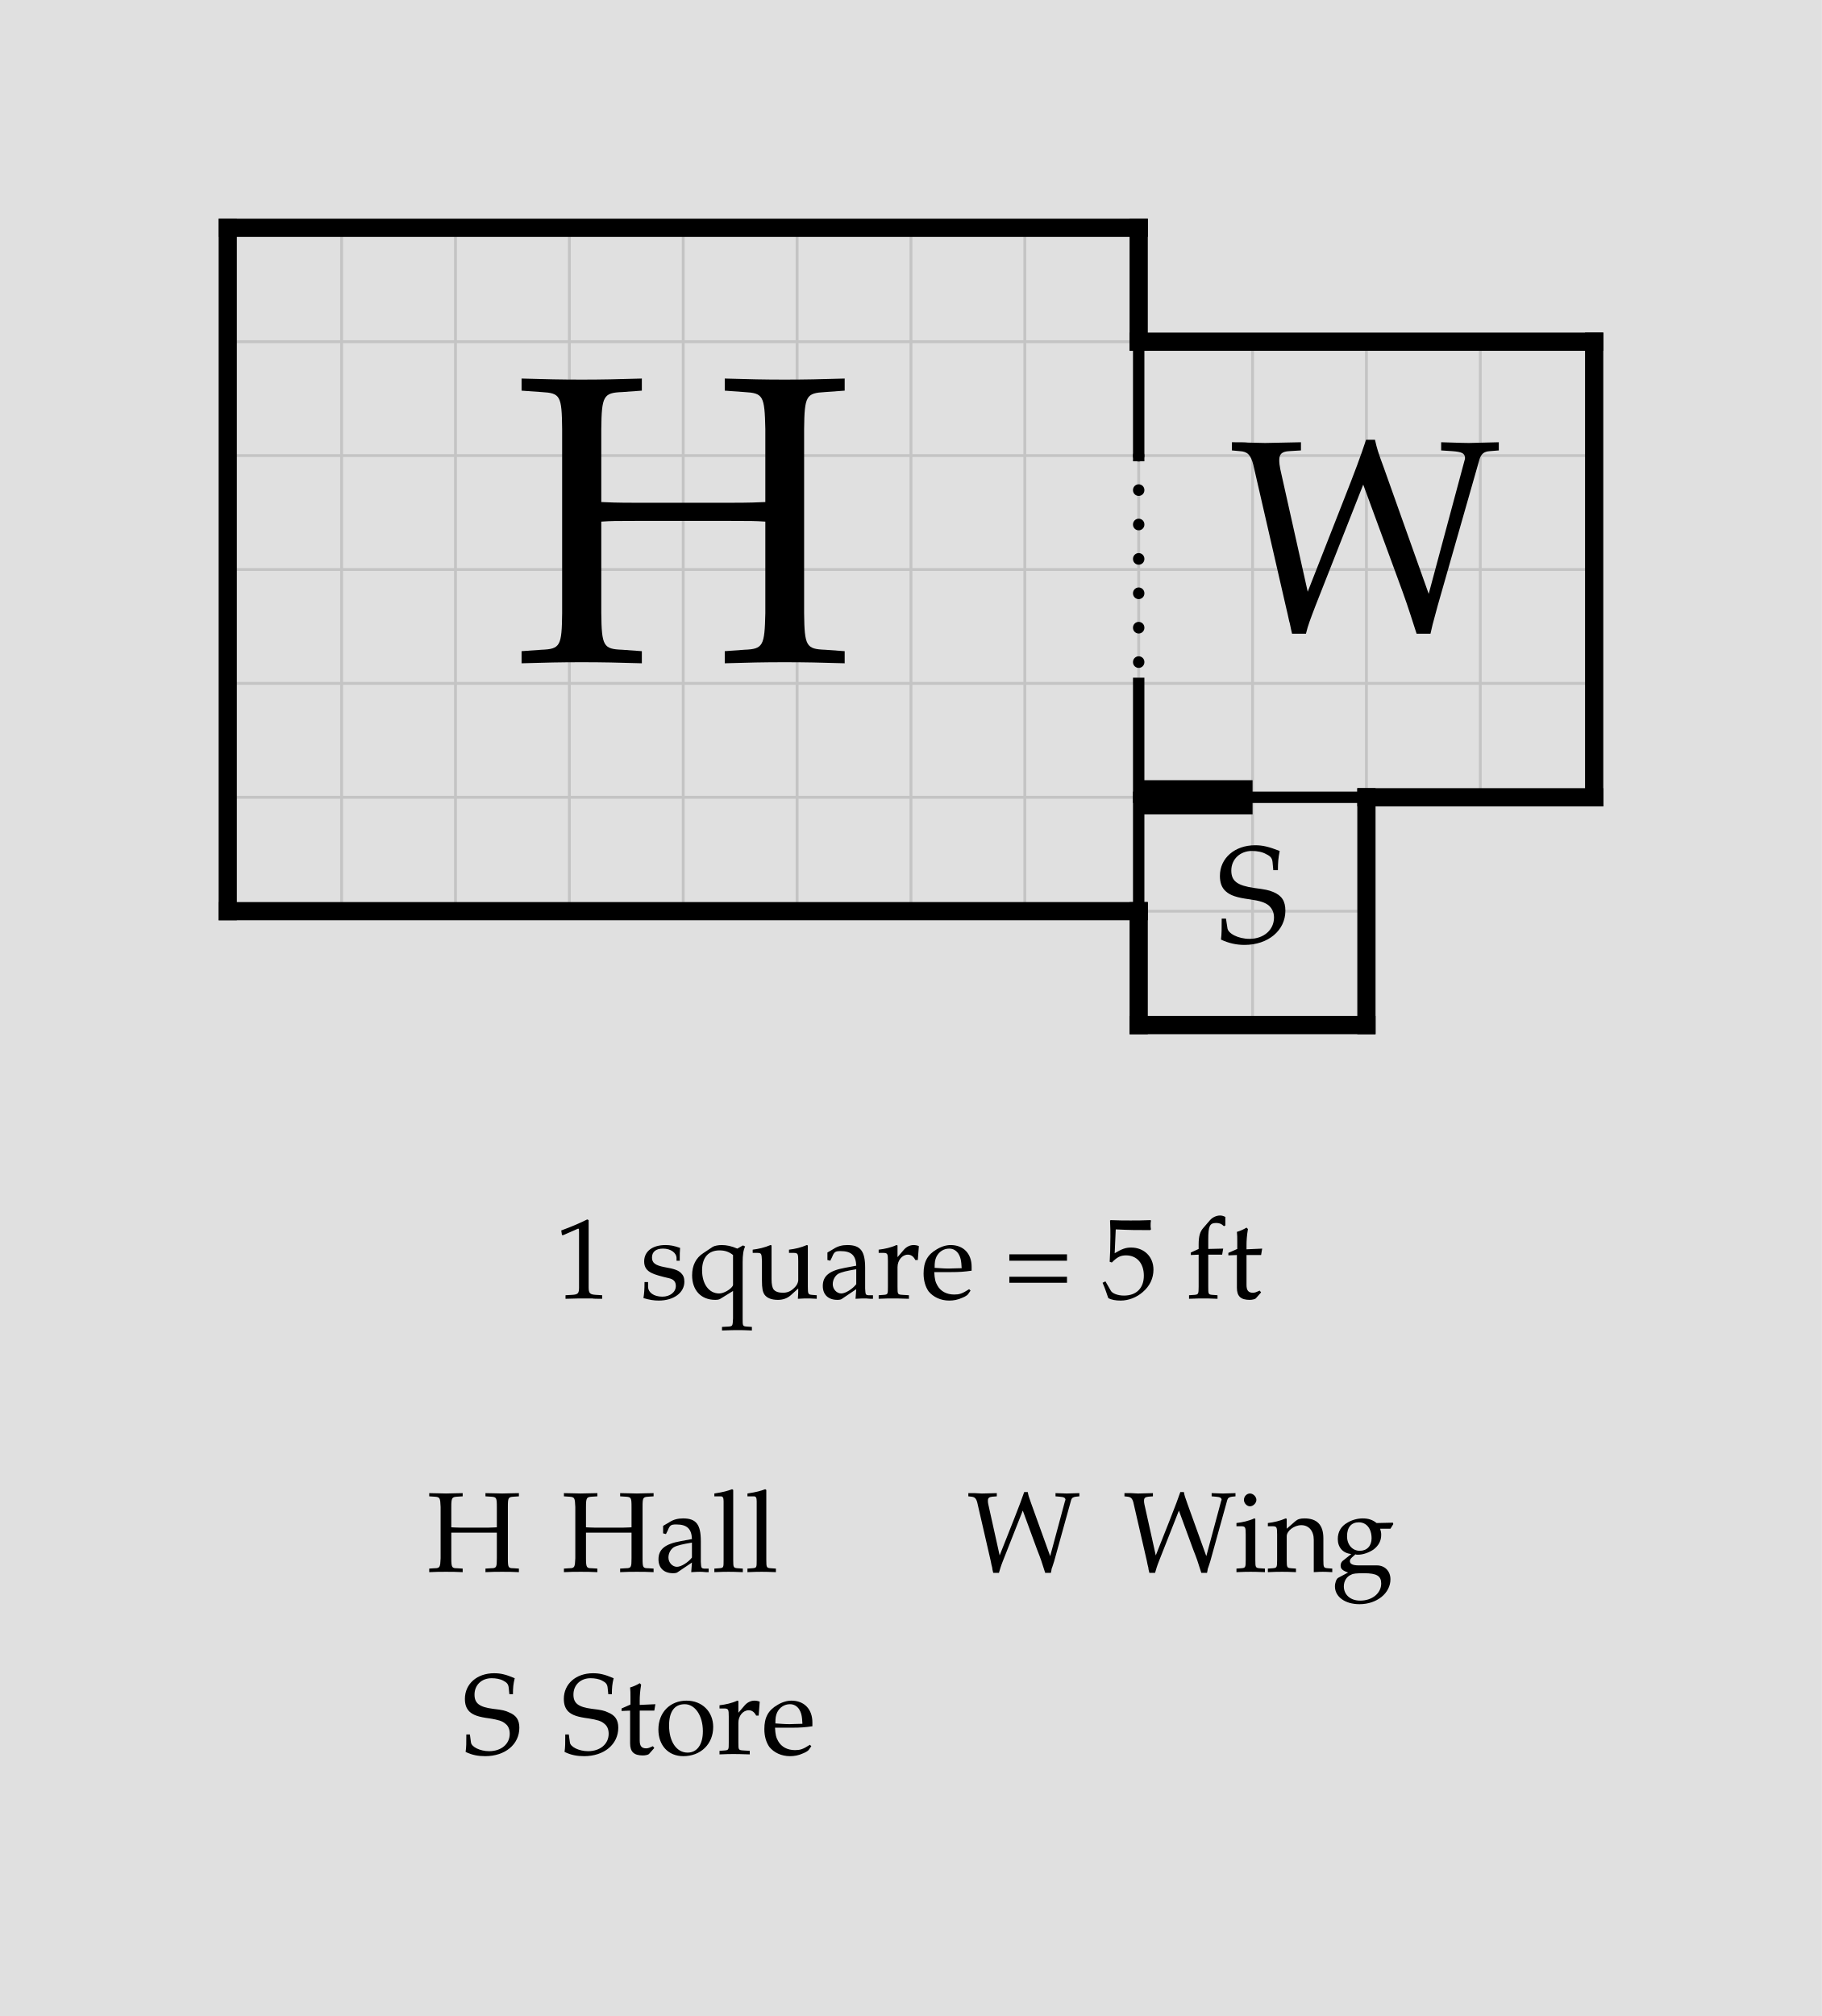
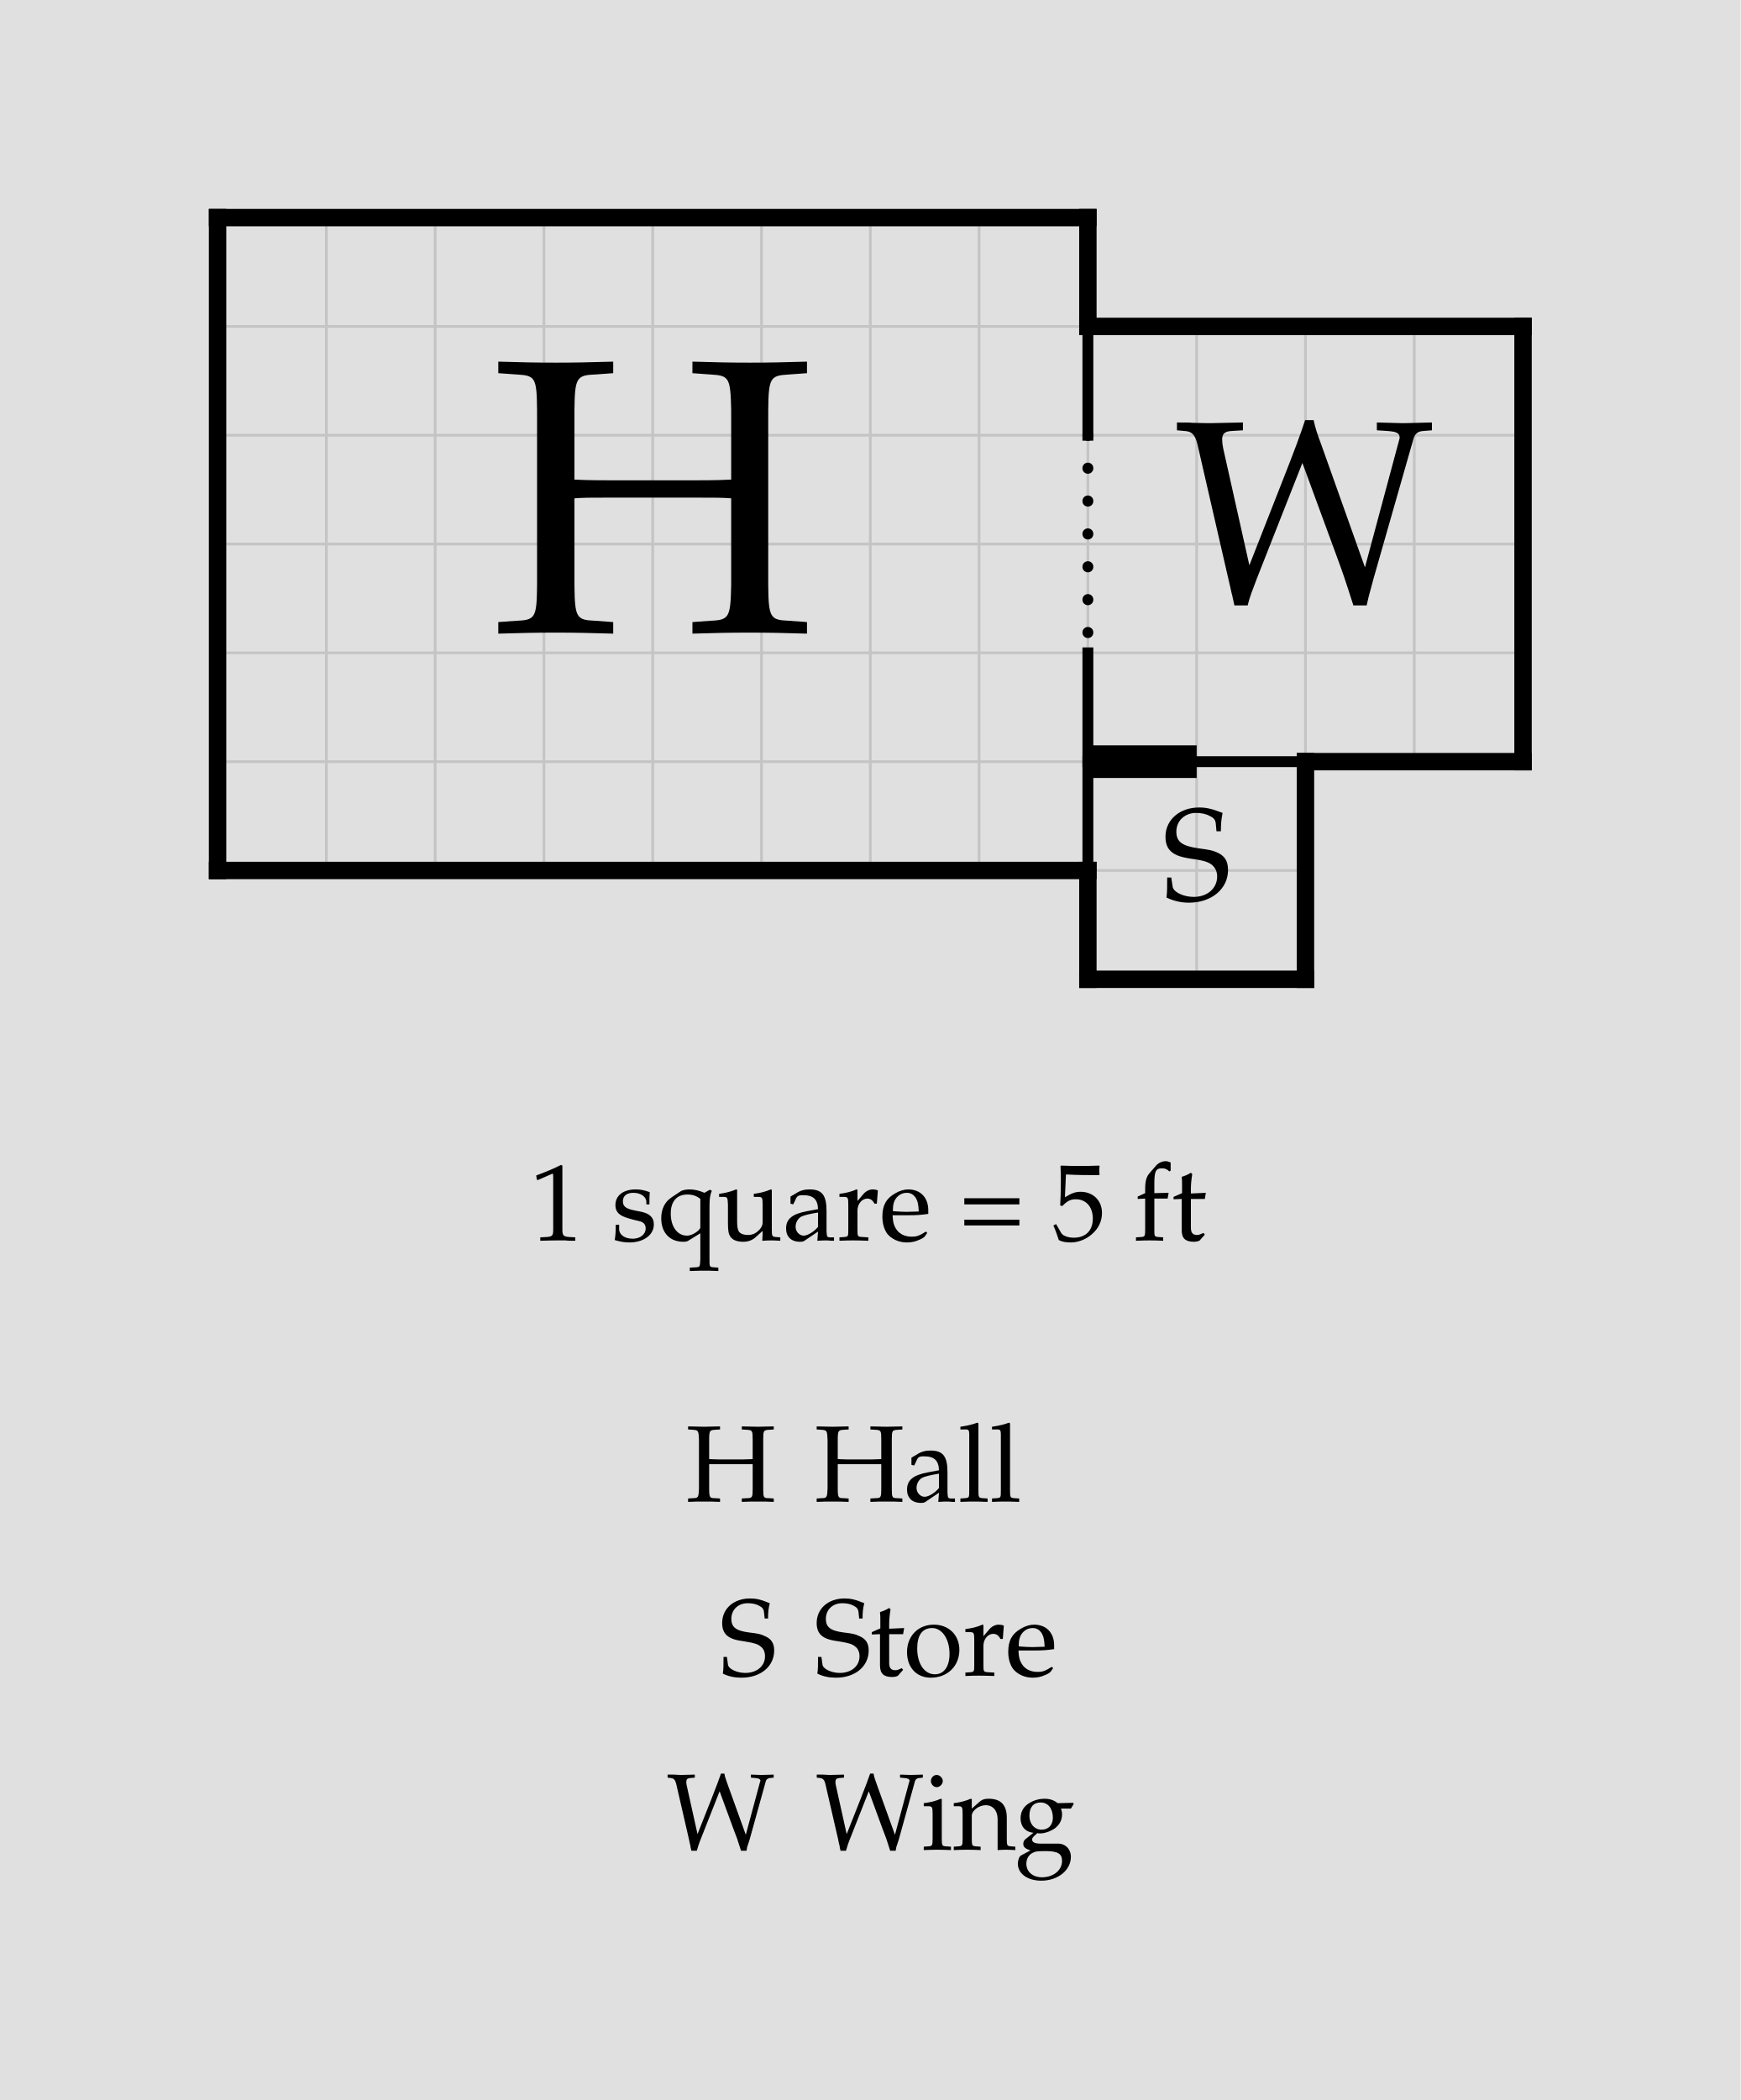
- <svg xmlns="http://www.w3.org/2000/svg" width="800" height="885" viewBox="-10 -10 80 88.5" font-family="Palatino, Georgia, Times New Roman, serif" font-weight="400" fill="black">
-   <rect x="-10" y="-10" width="80" height="88.5" fill="#e0e0e0" />
+ <svg xmlns="http://www.w3.org/2000/svg" width="800" height="965" viewBox="-10 -10 80 96.5" font-family="Palatino, Georgia, Times New Roman, serif" font-weight="400" fill="black">
+   <rect x="-10" y="-10" width="80" height="96.5" fill="#e0e0e0" />
  <defs>
    <clipPath id="plan-grid">
      <path d="M0 0h40v30h-40z M40 25h10v10h-10z M40 5h20v20h-20z" />
    </clipPath>
  </defs>
  <g class="grid" clip-path="url(#plan-grid)" stroke="#c4c4c4" stroke-width="0.125">
    <line x1="0" y1="0" x2="0" y2="35" />
    <line x1="5" y1="0" x2="5" y2="35" />
    <line x1="10" y1="0" x2="10" y2="35" />
    <line x1="15" y1="0" x2="15" y2="35" />
    <line x1="20" y1="0" x2="20" y2="35" />
    <line x1="25" y1="0" x2="25" y2="35" />
    <line x1="30" y1="0" x2="30" y2="35" />
    <line x1="35" y1="0" x2="35" y2="35" />
    <line x1="40" y1="0" x2="40" y2="35" />
    <line x1="45" y1="0" x2="45" y2="35" />
    <line x1="50" y1="0" x2="50" y2="35" />
    <line x1="55" y1="0" x2="55" y2="35" />
    <line x1="60" y1="0" x2="60" y2="35" />
    <line x1="0" y1="0" x2="60" y2="0" />
    <line x1="0" y1="5" x2="60" y2="5" />
    <line x1="0" y1="10" x2="60" y2="10" />
    <line x1="0" y1="15" x2="60" y2="15" />
    <line x1="0" y1="20" x2="60" y2="20" />
    <line x1="0" y1="25" x2="60" y2="25" />
    <line x1="0" y1="30" x2="60" y2="30" />
    <line x1="0" y1="35" x2="60" y2="35" />
  </g>
  <line class="wall interior" x1="40" y1="5" x2="40" y2="10" stroke="black" stroke-width="0.5" stroke-linecap="square" />
  <line class="wall interior" x1="40" y1="20" x2="40" y2="30" stroke="black" stroke-width="0.5" stroke-linecap="square" />
  <line class="wall interior" x1="40" y1="25" x2="50" y2="25" stroke="black" stroke-width="0.5" stroke-linecap="square" />
  <line class="wall exterior" x1="0" y1="0" x2="0" y2="30" stroke="black" stroke-width="0.8" stroke-linecap="square" />
  <line class="wall exterior" x1="0" y1="0" x2="40" y2="0" stroke="black" stroke-width="0.8" stroke-linecap="square" />
  <line class="wall exterior" x1="0" y1="30" x2="40" y2="30" stroke="black" stroke-width="0.8" stroke-linecap="square" />
  <line class="wall exterior" x1="40" y1="0" x2="40" y2="5" stroke="black" stroke-width="0.8" stroke-linecap="square" />
  <line class="wall exterior" x1="40" y1="5" x2="60" y2="5" stroke="black" stroke-width="0.8" stroke-linecap="square" />
  <line class="wall exterior" x1="40" y1="30" x2="40" y2="35" stroke="black" stroke-width="0.8" stroke-linecap="square" />
  <line class="wall exterior" x1="40" y1="35" x2="50" y2="35" stroke="black" stroke-width="0.8" stroke-linecap="square" />
  <line class="wall exterior" x1="50" y1="25" x2="50" y2="35" stroke="black" stroke-width="0.8" stroke-linecap="square" />
  <line class="wall exterior" x1="50" y1="25" x2="60" y2="25" stroke="black" stroke-width="0.8" stroke-linecap="square" />
  <line class="wall exterior" x1="60" y1="5" x2="60" y2="25" stroke="black" stroke-width="0.8" stroke-linecap="square" />
  <text data-room="hall" x="20" y="15" text-anchor="middle" dominant-baseline="central" font-size="18">H</text>
  <text data-room="store" x="45" y="30" text-anchor="middle" dominant-baseline="central" font-size="6">S</text>
  <text data-room="wing" x="50" y="15" text-anchor="middle" dominant-baseline="central" font-size="12">W</text>
  <line class="open" x1="40" y1="10" x2="40" y2="20" stroke="black" stroke-width="0.5" stroke-dasharray="0.01 1.5" stroke-linecap="round" />
  <line class="door" x1="40" y1="25" x2="45" y2="25" stroke="black" stroke-width="1.5" />
  <g class="scale" font-size="5">
    <text x="14.348" y="47">1 square = 5 ft</text>
  </g>
  <g class="key" font-size="5">
-     <text x="8.738" y="59">H</text>
-     <text x="14.651" y="59">Hall</text>
+     <text x="21.514" y="59">H</text>
+     <text x="27.427" y="59">Hall</text>
  </g>
  <g class="key" font-size="5">
-     <text x="10.291" y="67">S</text>
-     <text x="14.634" y="67">Store</text>
+     <text x="23.067" y="67">S</text>
+     <text x="27.41" y="67">Store</text>
  </g>
  <g class="key" font-size="5">
-     <text x="32.474" y="59">W</text>
-     <text x="39.328" y="59">Wing</text>
+     <text x="20.638" y="75">W</text>
+     <text x="27.491" y="75">Wing</text>
  </g>
</svg>
